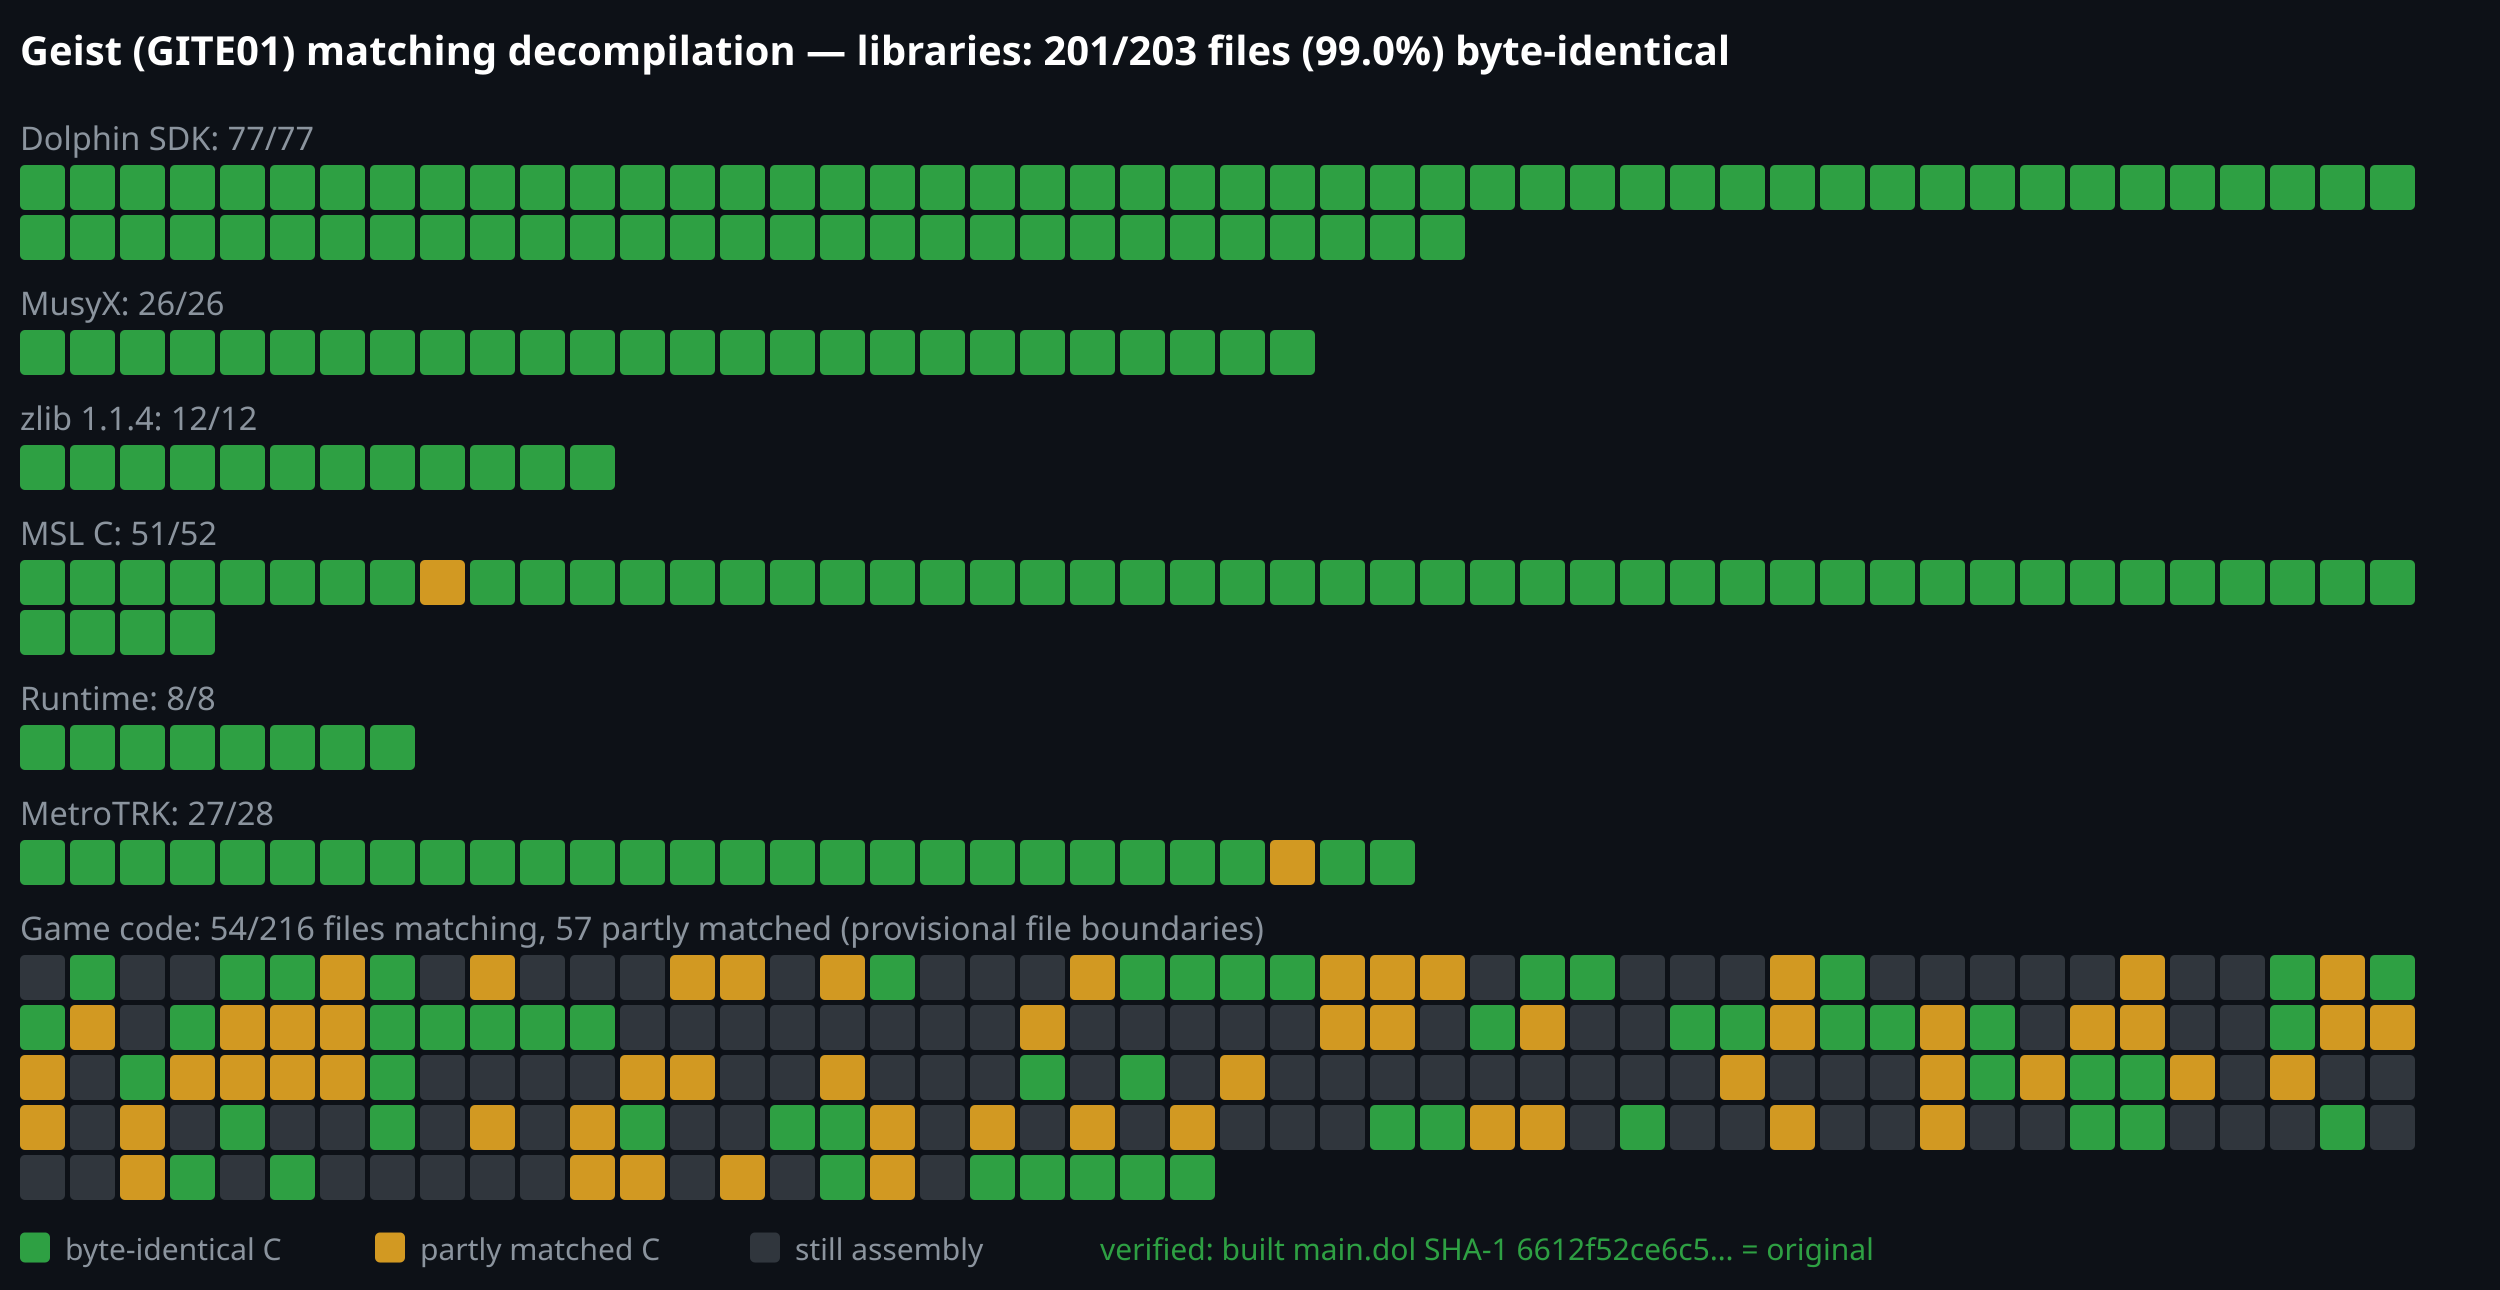
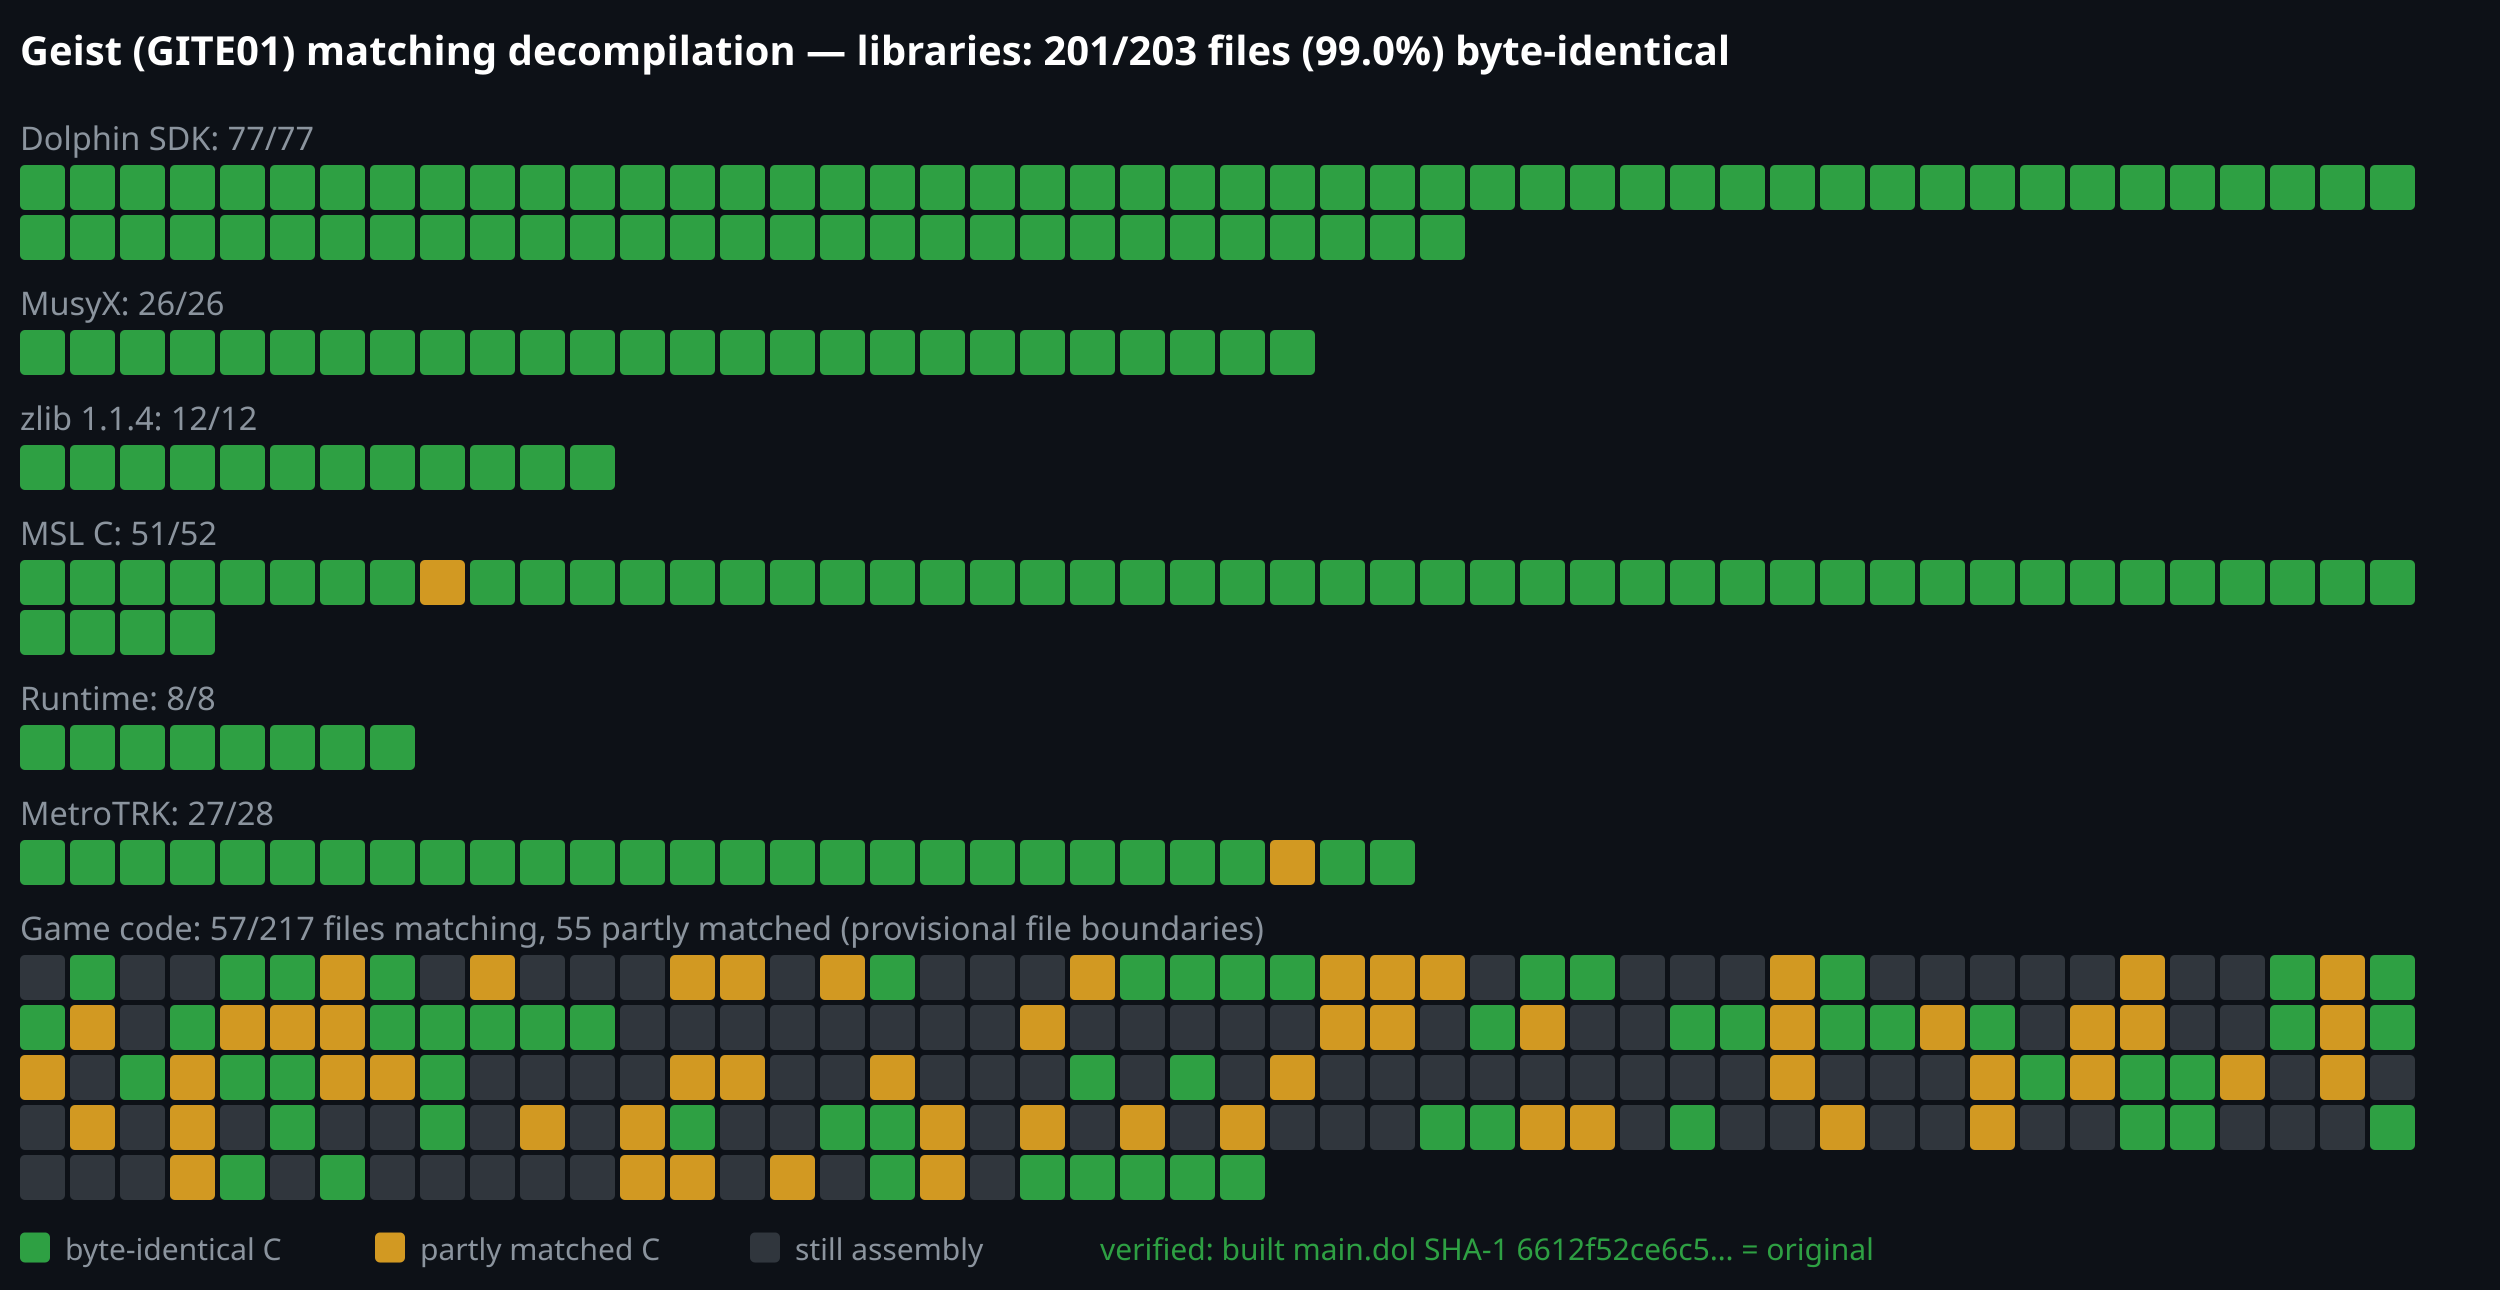
<svg xmlns="http://www.w3.org/2000/svg" viewBox="0 0 1000 516" width="1000" height="516">
  <rect width="1000" height="516" fill="#0d1117" />
  <text x="8" y="26" font-family="sans-serif" font-size="16" font-weight="bold" fill="#ffffff">Geist (GITE01) matching decompilation — libraries: 201/203 files (99.0%) byte-identical</text>
  <text x="8" y="60" font-family="sans-serif" font-size="13" font-weight="normal" fill="#8b949e">Dolphin SDK: 77/77</text>
  <rect x="8" y="66" width="18" height="18" rx="2" fill="#2ea043" />
  <rect x="28" y="66" width="18" height="18" rx="2" fill="#2ea043" />
  <rect x="48" y="66" width="18" height="18" rx="2" fill="#2ea043" />
  <rect x="68" y="66" width="18" height="18" rx="2" fill="#2ea043" />
  <rect x="88" y="66" width="18" height="18" rx="2" fill="#2ea043" />
  <rect x="108" y="66" width="18" height="18" rx="2" fill="#2ea043" />
  <rect x="128" y="66" width="18" height="18" rx="2" fill="#2ea043" />
  <rect x="148" y="66" width="18" height="18" rx="2" fill="#2ea043" />
  <rect x="168" y="66" width="18" height="18" rx="2" fill="#2ea043" />
  <rect x="188" y="66" width="18" height="18" rx="2" fill="#2ea043" />
  <rect x="208" y="66" width="18" height="18" rx="2" fill="#2ea043" />
  <rect x="228" y="66" width="18" height="18" rx="2" fill="#2ea043" />
  <rect x="248" y="66" width="18" height="18" rx="2" fill="#2ea043" />
  <rect x="268" y="66" width="18" height="18" rx="2" fill="#2ea043" />
  <rect x="288" y="66" width="18" height="18" rx="2" fill="#2ea043" />
  <rect x="308" y="66" width="18" height="18" rx="2" fill="#2ea043" />
  <rect x="328" y="66" width="18" height="18" rx="2" fill="#2ea043" />
  <rect x="348" y="66" width="18" height="18" rx="2" fill="#2ea043" />
  <rect x="368" y="66" width="18" height="18" rx="2" fill="#2ea043" />
  <rect x="388" y="66" width="18" height="18" rx="2" fill="#2ea043" />
  <rect x="408" y="66" width="18" height="18" rx="2" fill="#2ea043" />
  <rect x="428" y="66" width="18" height="18" rx="2" fill="#2ea043" />
  <rect x="448" y="66" width="18" height="18" rx="2" fill="#2ea043" />
  <rect x="468" y="66" width="18" height="18" rx="2" fill="#2ea043" />
  <rect x="488" y="66" width="18" height="18" rx="2" fill="#2ea043" />
  <rect x="508" y="66" width="18" height="18" rx="2" fill="#2ea043" />
  <rect x="528" y="66" width="18" height="18" rx="2" fill="#2ea043" />
  <rect x="548" y="66" width="18" height="18" rx="2" fill="#2ea043" />
  <rect x="568" y="66" width="18" height="18" rx="2" fill="#2ea043" />
  <rect x="588" y="66" width="18" height="18" rx="2" fill="#2ea043" />
  <rect x="608" y="66" width="18" height="18" rx="2" fill="#2ea043" />
  <rect x="628" y="66" width="18" height="18" rx="2" fill="#2ea043" />
  <rect x="648" y="66" width="18" height="18" rx="2" fill="#2ea043" />
  <rect x="668" y="66" width="18" height="18" rx="2" fill="#2ea043" />
  <rect x="688" y="66" width="18" height="18" rx="2" fill="#2ea043" />
  <rect x="708" y="66" width="18" height="18" rx="2" fill="#2ea043" />
  <rect x="728" y="66" width="18" height="18" rx="2" fill="#2ea043" />
  <rect x="748" y="66" width="18" height="18" rx="2" fill="#2ea043" />
  <rect x="768" y="66" width="18" height="18" rx="2" fill="#2ea043" />
  <rect x="788" y="66" width="18" height="18" rx="2" fill="#2ea043" />
  <rect x="808" y="66" width="18" height="18" rx="2" fill="#2ea043" />
  <rect x="828" y="66" width="18" height="18" rx="2" fill="#2ea043" />
  <rect x="848" y="66" width="18" height="18" rx="2" fill="#2ea043" />
  <rect x="868" y="66" width="18" height="18" rx="2" fill="#2ea043" />
  <rect x="888" y="66" width="18" height="18" rx="2" fill="#2ea043" />
  <rect x="908" y="66" width="18" height="18" rx="2" fill="#2ea043" />
  <rect x="928" y="66" width="18" height="18" rx="2" fill="#2ea043" />
  <rect x="948" y="66" width="18" height="18" rx="2" fill="#2ea043" />
  <rect x="8" y="86" width="18" height="18" rx="2" fill="#2ea043" />
  <rect x="28" y="86" width="18" height="18" rx="2" fill="#2ea043" />
  <rect x="48" y="86" width="18" height="18" rx="2" fill="#2ea043" />
  <rect x="68" y="86" width="18" height="18" rx="2" fill="#2ea043" />
  <rect x="88" y="86" width="18" height="18" rx="2" fill="#2ea043" />
  <rect x="108" y="86" width="18" height="18" rx="2" fill="#2ea043" />
  <rect x="128" y="86" width="18" height="18" rx="2" fill="#2ea043" />
  <rect x="148" y="86" width="18" height="18" rx="2" fill="#2ea043" />
  <rect x="168" y="86" width="18" height="18" rx="2" fill="#2ea043" />
  <rect x="188" y="86" width="18" height="18" rx="2" fill="#2ea043" />
  <rect x="208" y="86" width="18" height="18" rx="2" fill="#2ea043" />
  <rect x="228" y="86" width="18" height="18" rx="2" fill="#2ea043" />
  <rect x="248" y="86" width="18" height="18" rx="2" fill="#2ea043" />
  <rect x="268" y="86" width="18" height="18" rx="2" fill="#2ea043" />
  <rect x="288" y="86" width="18" height="18" rx="2" fill="#2ea043" />
  <rect x="308" y="86" width="18" height="18" rx="2" fill="#2ea043" />
  <rect x="328" y="86" width="18" height="18" rx="2" fill="#2ea043" />
  <rect x="348" y="86" width="18" height="18" rx="2" fill="#2ea043" />
  <rect x="368" y="86" width="18" height="18" rx="2" fill="#2ea043" />
  <rect x="388" y="86" width="18" height="18" rx="2" fill="#2ea043" />
  <rect x="408" y="86" width="18" height="18" rx="2" fill="#2ea043" />
  <rect x="428" y="86" width="18" height="18" rx="2" fill="#2ea043" />
  <rect x="448" y="86" width="18" height="18" rx="2" fill="#2ea043" />
  <rect x="468" y="86" width="18" height="18" rx="2" fill="#2ea043" />
  <rect x="488" y="86" width="18" height="18" rx="2" fill="#2ea043" />
  <rect x="508" y="86" width="18" height="18" rx="2" fill="#2ea043" />
  <rect x="528" y="86" width="18" height="18" rx="2" fill="#2ea043" />
  <rect x="548" y="86" width="18" height="18" rx="2" fill="#2ea043" />
  <rect x="568" y="86" width="18" height="18" rx="2" fill="#2ea043" />
  <text x="8" y="126" font-family="sans-serif" font-size="13" font-weight="normal" fill="#8b949e">MusyX: 26/26</text>
  <rect x="8" y="132" width="18" height="18" rx="2" fill="#2ea043" />
  <rect x="28" y="132" width="18" height="18" rx="2" fill="#2ea043" />
  <rect x="48" y="132" width="18" height="18" rx="2" fill="#2ea043" />
  <rect x="68" y="132" width="18" height="18" rx="2" fill="#2ea043" />
  <rect x="88" y="132" width="18" height="18" rx="2" fill="#2ea043" />
  <rect x="108" y="132" width="18" height="18" rx="2" fill="#2ea043" />
  <rect x="128" y="132" width="18" height="18" rx="2" fill="#2ea043" />
  <rect x="148" y="132" width="18" height="18" rx="2" fill="#2ea043" />
  <rect x="168" y="132" width="18" height="18" rx="2" fill="#2ea043" />
  <rect x="188" y="132" width="18" height="18" rx="2" fill="#2ea043" />
  <rect x="208" y="132" width="18" height="18" rx="2" fill="#2ea043" />
  <rect x="228" y="132" width="18" height="18" rx="2" fill="#2ea043" />
  <rect x="248" y="132" width="18" height="18" rx="2" fill="#2ea043" />
  <rect x="268" y="132" width="18" height="18" rx="2" fill="#2ea043" />
  <rect x="288" y="132" width="18" height="18" rx="2" fill="#2ea043" />
  <rect x="308" y="132" width="18" height="18" rx="2" fill="#2ea043" />
  <rect x="328" y="132" width="18" height="18" rx="2" fill="#2ea043" />
  <rect x="348" y="132" width="18" height="18" rx="2" fill="#2ea043" />
  <rect x="368" y="132" width="18" height="18" rx="2" fill="#2ea043" />
  <rect x="388" y="132" width="18" height="18" rx="2" fill="#2ea043" />
  <rect x="408" y="132" width="18" height="18" rx="2" fill="#2ea043" />
  <rect x="428" y="132" width="18" height="18" rx="2" fill="#2ea043" />
  <rect x="448" y="132" width="18" height="18" rx="2" fill="#2ea043" />
  <rect x="468" y="132" width="18" height="18" rx="2" fill="#2ea043" />
  <rect x="488" y="132" width="18" height="18" rx="2" fill="#2ea043" />
  <rect x="508" y="132" width="18" height="18" rx="2" fill="#2ea043" />
  <text x="8" y="172" font-family="sans-serif" font-size="13" font-weight="normal" fill="#8b949e">zlib 1.1.4: 12/12</text>
  <rect x="8" y="178" width="18" height="18" rx="2" fill="#2ea043" />
  <rect x="28" y="178" width="18" height="18" rx="2" fill="#2ea043" />
  <rect x="48" y="178" width="18" height="18" rx="2" fill="#2ea043" />
  <rect x="68" y="178" width="18" height="18" rx="2" fill="#2ea043" />
  <rect x="88" y="178" width="18" height="18" rx="2" fill="#2ea043" />
  <rect x="108" y="178" width="18" height="18" rx="2" fill="#2ea043" />
  <rect x="128" y="178" width="18" height="18" rx="2" fill="#2ea043" />
  <rect x="148" y="178" width="18" height="18" rx="2" fill="#2ea043" />
  <rect x="168" y="178" width="18" height="18" rx="2" fill="#2ea043" />
  <rect x="188" y="178" width="18" height="18" rx="2" fill="#2ea043" />
  <rect x="208" y="178" width="18" height="18" rx="2" fill="#2ea043" />
  <rect x="228" y="178" width="18" height="18" rx="2" fill="#2ea043" />
  <text x="8" y="218" font-family="sans-serif" font-size="13" font-weight="normal" fill="#8b949e">MSL C: 51/52</text>
  <rect x="8" y="224" width="18" height="18" rx="2" fill="#2ea043" />
  <rect x="28" y="224" width="18" height="18" rx="2" fill="#2ea043" />
  <rect x="48" y="224" width="18" height="18" rx="2" fill="#2ea043" />
  <rect x="68" y="224" width="18" height="18" rx="2" fill="#2ea043" />
  <rect x="88" y="224" width="18" height="18" rx="2" fill="#2ea043" />
  <rect x="108" y="224" width="18" height="18" rx="2" fill="#2ea043" />
  <rect x="128" y="224" width="18" height="18" rx="2" fill="#2ea043" />
  <rect x="148" y="224" width="18" height="18" rx="2" fill="#2ea043" />
  <rect x="168" y="224" width="18" height="18" rx="2" fill="#d29922" />
  <rect x="188" y="224" width="18" height="18" rx="2" fill="#2ea043" />
  <rect x="208" y="224" width="18" height="18" rx="2" fill="#2ea043" />
  <rect x="228" y="224" width="18" height="18" rx="2" fill="#2ea043" />
  <rect x="248" y="224" width="18" height="18" rx="2" fill="#2ea043" />
  <rect x="268" y="224" width="18" height="18" rx="2" fill="#2ea043" />
  <rect x="288" y="224" width="18" height="18" rx="2" fill="#2ea043" />
  <rect x="308" y="224" width="18" height="18" rx="2" fill="#2ea043" />
  <rect x="328" y="224" width="18" height="18" rx="2" fill="#2ea043" />
  <rect x="348" y="224" width="18" height="18" rx="2" fill="#2ea043" />
  <rect x="368" y="224" width="18" height="18" rx="2" fill="#2ea043" />
  <rect x="388" y="224" width="18" height="18" rx="2" fill="#2ea043" />
  <rect x="408" y="224" width="18" height="18" rx="2" fill="#2ea043" />
  <rect x="428" y="224" width="18" height="18" rx="2" fill="#2ea043" />
  <rect x="448" y="224" width="18" height="18" rx="2" fill="#2ea043" />
  <rect x="468" y="224" width="18" height="18" rx="2" fill="#2ea043" />
  <rect x="488" y="224" width="18" height="18" rx="2" fill="#2ea043" />
  <rect x="508" y="224" width="18" height="18" rx="2" fill="#2ea043" />
  <rect x="528" y="224" width="18" height="18" rx="2" fill="#2ea043" />
  <rect x="548" y="224" width="18" height="18" rx="2" fill="#2ea043" />
  <rect x="568" y="224" width="18" height="18" rx="2" fill="#2ea043" />
  <rect x="588" y="224" width="18" height="18" rx="2" fill="#2ea043" />
  <rect x="608" y="224" width="18" height="18" rx="2" fill="#2ea043" />
  <rect x="628" y="224" width="18" height="18" rx="2" fill="#2ea043" />
  <rect x="648" y="224" width="18" height="18" rx="2" fill="#2ea043" />
  <rect x="668" y="224" width="18" height="18" rx="2" fill="#2ea043" />
  <rect x="688" y="224" width="18" height="18" rx="2" fill="#2ea043" />
  <rect x="708" y="224" width="18" height="18" rx="2" fill="#2ea043" />
  <rect x="728" y="224" width="18" height="18" rx="2" fill="#2ea043" />
  <rect x="748" y="224" width="18" height="18" rx="2" fill="#2ea043" />
  <rect x="768" y="224" width="18" height="18" rx="2" fill="#2ea043" />
  <rect x="788" y="224" width="18" height="18" rx="2" fill="#2ea043" />
  <rect x="808" y="224" width="18" height="18" rx="2" fill="#2ea043" />
  <rect x="828" y="224" width="18" height="18" rx="2" fill="#2ea043" />
  <rect x="848" y="224" width="18" height="18" rx="2" fill="#2ea043" />
  <rect x="868" y="224" width="18" height="18" rx="2" fill="#2ea043" />
  <rect x="888" y="224" width="18" height="18" rx="2" fill="#2ea043" />
  <rect x="908" y="224" width="18" height="18" rx="2" fill="#2ea043" />
  <rect x="928" y="224" width="18" height="18" rx="2" fill="#2ea043" />
  <rect x="948" y="224" width="18" height="18" rx="2" fill="#2ea043" />
  <rect x="8" y="244" width="18" height="18" rx="2" fill="#2ea043" />
  <rect x="28" y="244" width="18" height="18" rx="2" fill="#2ea043" />
  <rect x="48" y="244" width="18" height="18" rx="2" fill="#2ea043" />
  <rect x="68" y="244" width="18" height="18" rx="2" fill="#2ea043" />
  <text x="8" y="284" font-family="sans-serif" font-size="13" font-weight="normal" fill="#8b949e">Runtime: 8/8</text>
  <rect x="8" y="290" width="18" height="18" rx="2" fill="#2ea043" />
  <rect x="28" y="290" width="18" height="18" rx="2" fill="#2ea043" />
  <rect x="48" y="290" width="18" height="18" rx="2" fill="#2ea043" />
  <rect x="68" y="290" width="18" height="18" rx="2" fill="#2ea043" />
  <rect x="88" y="290" width="18" height="18" rx="2" fill="#2ea043" />
  <rect x="108" y="290" width="18" height="18" rx="2" fill="#2ea043" />
  <rect x="128" y="290" width="18" height="18" rx="2" fill="#2ea043" />
  <rect x="148" y="290" width="18" height="18" rx="2" fill="#2ea043" />
  <text x="8" y="330" font-family="sans-serif" font-size="13" font-weight="normal" fill="#8b949e">MetroTRK: 27/28</text>
  <rect x="8" y="336" width="18" height="18" rx="2" fill="#2ea043" />
  <rect x="28" y="336" width="18" height="18" rx="2" fill="#2ea043" />
  <rect x="48" y="336" width="18" height="18" rx="2" fill="#2ea043" />
  <rect x="68" y="336" width="18" height="18" rx="2" fill="#2ea043" />
  <rect x="88" y="336" width="18" height="18" rx="2" fill="#2ea043" />
  <rect x="108" y="336" width="18" height="18" rx="2" fill="#2ea043" />
  <rect x="128" y="336" width="18" height="18" rx="2" fill="#2ea043" />
  <rect x="148" y="336" width="18" height="18" rx="2" fill="#2ea043" />
  <rect x="168" y="336" width="18" height="18" rx="2" fill="#2ea043" />
  <rect x="188" y="336" width="18" height="18" rx="2" fill="#2ea043" />
  <rect x="208" y="336" width="18" height="18" rx="2" fill="#2ea043" />
  <rect x="228" y="336" width="18" height="18" rx="2" fill="#2ea043" />
  <rect x="248" y="336" width="18" height="18" rx="2" fill="#2ea043" />
  <rect x="268" y="336" width="18" height="18" rx="2" fill="#2ea043" />
  <rect x="288" y="336" width="18" height="18" rx="2" fill="#2ea043" />
  <rect x="308" y="336" width="18" height="18" rx="2" fill="#2ea043" />
  <rect x="328" y="336" width="18" height="18" rx="2" fill="#2ea043" />
  <rect x="348" y="336" width="18" height="18" rx="2" fill="#2ea043" />
  <rect x="368" y="336" width="18" height="18" rx="2" fill="#2ea043" />
  <rect x="388" y="336" width="18" height="18" rx="2" fill="#2ea043" />
  <rect x="408" y="336" width="18" height="18" rx="2" fill="#2ea043" />
  <rect x="428" y="336" width="18" height="18" rx="2" fill="#2ea043" />
  <rect x="448" y="336" width="18" height="18" rx="2" fill="#2ea043" />
  <rect x="468" y="336" width="18" height="18" rx="2" fill="#2ea043" />
  <rect x="488" y="336" width="18" height="18" rx="2" fill="#2ea043" />
  <rect x="508" y="336" width="18" height="18" rx="2" fill="#d29922" />
  <rect x="528" y="336" width="18" height="18" rx="2" fill="#2ea043" />
  <rect x="548" y="336" width="18" height="18" rx="2" fill="#2ea043" />
-   <text x="8" y="376" font-family="sans-serif" font-size="13" font-weight="normal" fill="#8b949e">Game code: 54/216 files matching, 57 partly matched (provisional file boundaries)</text>
+   <text x="8" y="376" font-family="sans-serif" font-size="13" font-weight="normal" fill="#8b949e">Game code: 57/217 files matching, 55 partly matched (provisional file boundaries)</text>
  <rect x="8" y="382" width="18" height="18" rx="2" fill="#30363d" />
  <rect x="28" y="382" width="18" height="18" rx="2" fill="#2ea043" />
  <rect x="48" y="382" width="18" height="18" rx="2" fill="#30363d" />
  <rect x="68" y="382" width="18" height="18" rx="2" fill="#30363d" />
  <rect x="88" y="382" width="18" height="18" rx="2" fill="#2ea043" />
  <rect x="108" y="382" width="18" height="18" rx="2" fill="#2ea043" />
  <rect x="128" y="382" width="18" height="18" rx="2" fill="#d29922" />
  <rect x="148" y="382" width="18" height="18" rx="2" fill="#2ea043" />
  <rect x="168" y="382" width="18" height="18" rx="2" fill="#30363d" />
  <rect x="188" y="382" width="18" height="18" rx="2" fill="#d29922" />
  <rect x="208" y="382" width="18" height="18" rx="2" fill="#30363d" />
  <rect x="228" y="382" width="18" height="18" rx="2" fill="#30363d" />
  <rect x="248" y="382" width="18" height="18" rx="2" fill="#30363d" />
  <rect x="268" y="382" width="18" height="18" rx="2" fill="#d29922" />
  <rect x="288" y="382" width="18" height="18" rx="2" fill="#d29922" />
  <rect x="308" y="382" width="18" height="18" rx="2" fill="#30363d" />
  <rect x="328" y="382" width="18" height="18" rx="2" fill="#d29922" />
  <rect x="348" y="382" width="18" height="18" rx="2" fill="#2ea043" />
  <rect x="368" y="382" width="18" height="18" rx="2" fill="#30363d" />
  <rect x="388" y="382" width="18" height="18" rx="2" fill="#30363d" />
  <rect x="408" y="382" width="18" height="18" rx="2" fill="#30363d" />
  <rect x="428" y="382" width="18" height="18" rx="2" fill="#d29922" />
  <rect x="448" y="382" width="18" height="18" rx="2" fill="#2ea043" />
  <rect x="468" y="382" width="18" height="18" rx="2" fill="#2ea043" />
  <rect x="488" y="382" width="18" height="18" rx="2" fill="#2ea043" />
  <rect x="508" y="382" width="18" height="18" rx="2" fill="#2ea043" />
  <rect x="528" y="382" width="18" height="18" rx="2" fill="#d29922" />
  <rect x="548" y="382" width="18" height="18" rx="2" fill="#d29922" />
  <rect x="568" y="382" width="18" height="18" rx="2" fill="#d29922" />
  <rect x="588" y="382" width="18" height="18" rx="2" fill="#30363d" />
  <rect x="608" y="382" width="18" height="18" rx="2" fill="#2ea043" />
  <rect x="628" y="382" width="18" height="18" rx="2" fill="#2ea043" />
  <rect x="648" y="382" width="18" height="18" rx="2" fill="#30363d" />
  <rect x="668" y="382" width="18" height="18" rx="2" fill="#30363d" />
  <rect x="688" y="382" width="18" height="18" rx="2" fill="#30363d" />
  <rect x="708" y="382" width="18" height="18" rx="2" fill="#d29922" />
  <rect x="728" y="382" width="18" height="18" rx="2" fill="#2ea043" />
  <rect x="748" y="382" width="18" height="18" rx="2" fill="#30363d" />
  <rect x="768" y="382" width="18" height="18" rx="2" fill="#30363d" />
  <rect x="788" y="382" width="18" height="18" rx="2" fill="#30363d" />
  <rect x="808" y="382" width="18" height="18" rx="2" fill="#30363d" />
  <rect x="828" y="382" width="18" height="18" rx="2" fill="#30363d" />
  <rect x="848" y="382" width="18" height="18" rx="2" fill="#d29922" />
  <rect x="868" y="382" width="18" height="18" rx="2" fill="#30363d" />
  <rect x="888" y="382" width="18" height="18" rx="2" fill="#30363d" />
  <rect x="908" y="382" width="18" height="18" rx="2" fill="#2ea043" />
  <rect x="928" y="382" width="18" height="18" rx="2" fill="#d29922" />
  <rect x="948" y="382" width="18" height="18" rx="2" fill="#2ea043" />
  <rect x="8" y="402" width="18" height="18" rx="2" fill="#2ea043" />
  <rect x="28" y="402" width="18" height="18" rx="2" fill="#d29922" />
  <rect x="48" y="402" width="18" height="18" rx="2" fill="#30363d" />
  <rect x="68" y="402" width="18" height="18" rx="2" fill="#2ea043" />
  <rect x="88" y="402" width="18" height="18" rx="2" fill="#d29922" />
  <rect x="108" y="402" width="18" height="18" rx="2" fill="#d29922" />
  <rect x="128" y="402" width="18" height="18" rx="2" fill="#d29922" />
  <rect x="148" y="402" width="18" height="18" rx="2" fill="#2ea043" />
  <rect x="168" y="402" width="18" height="18" rx="2" fill="#2ea043" />
  <rect x="188" y="402" width="18" height="18" rx="2" fill="#2ea043" />
  <rect x="208" y="402" width="18" height="18" rx="2" fill="#2ea043" />
  <rect x="228" y="402" width="18" height="18" rx="2" fill="#2ea043" />
  <rect x="248" y="402" width="18" height="18" rx="2" fill="#30363d" />
  <rect x="268" y="402" width="18" height="18" rx="2" fill="#30363d" />
  <rect x="288" y="402" width="18" height="18" rx="2" fill="#30363d" />
  <rect x="308" y="402" width="18" height="18" rx="2" fill="#30363d" />
  <rect x="328" y="402" width="18" height="18" rx="2" fill="#30363d" />
  <rect x="348" y="402" width="18" height="18" rx="2" fill="#30363d" />
  <rect x="368" y="402" width="18" height="18" rx="2" fill="#30363d" />
  <rect x="388" y="402" width="18" height="18" rx="2" fill="#30363d" />
  <rect x="408" y="402" width="18" height="18" rx="2" fill="#d29922" />
  <rect x="428" y="402" width="18" height="18" rx="2" fill="#30363d" />
  <rect x="448" y="402" width="18" height="18" rx="2" fill="#30363d" />
  <rect x="468" y="402" width="18" height="18" rx="2" fill="#30363d" />
  <rect x="488" y="402" width="18" height="18" rx="2" fill="#30363d" />
  <rect x="508" y="402" width="18" height="18" rx="2" fill="#30363d" />
  <rect x="528" y="402" width="18" height="18" rx="2" fill="#d29922" />
  <rect x="548" y="402" width="18" height="18" rx="2" fill="#d29922" />
  <rect x="568" y="402" width="18" height="18" rx="2" fill="#30363d" />
  <rect x="588" y="402" width="18" height="18" rx="2" fill="#2ea043" />
  <rect x="608" y="402" width="18" height="18" rx="2" fill="#d29922" />
  <rect x="628" y="402" width="18" height="18" rx="2" fill="#30363d" />
  <rect x="648" y="402" width="18" height="18" rx="2" fill="#30363d" />
  <rect x="668" y="402" width="18" height="18" rx="2" fill="#2ea043" />
  <rect x="688" y="402" width="18" height="18" rx="2" fill="#2ea043" />
  <rect x="708" y="402" width="18" height="18" rx="2" fill="#d29922" />
  <rect x="728" y="402" width="18" height="18" rx="2" fill="#2ea043" />
  <rect x="748" y="402" width="18" height="18" rx="2" fill="#2ea043" />
  <rect x="768" y="402" width="18" height="18" rx="2" fill="#d29922" />
  <rect x="788" y="402" width="18" height="18" rx="2" fill="#2ea043" />
  <rect x="808" y="402" width="18" height="18" rx="2" fill="#30363d" />
  <rect x="828" y="402" width="18" height="18" rx="2" fill="#d29922" />
  <rect x="848" y="402" width="18" height="18" rx="2" fill="#d29922" />
  <rect x="868" y="402" width="18" height="18" rx="2" fill="#30363d" />
  <rect x="888" y="402" width="18" height="18" rx="2" fill="#30363d" />
  <rect x="908" y="402" width="18" height="18" rx="2" fill="#2ea043" />
  <rect x="928" y="402" width="18" height="18" rx="2" fill="#d29922" />
-   <rect x="948" y="402" width="18" height="18" rx="2" fill="#d29922" />
+   <rect x="948" y="402" width="18" height="18" rx="2" fill="#2ea043" />
  <rect x="8" y="422" width="18" height="18" rx="2" fill="#d29922" />
  <rect x="28" y="422" width="18" height="18" rx="2" fill="#30363d" />
  <rect x="48" y="422" width="18" height="18" rx="2" fill="#2ea043" />
  <rect x="68" y="422" width="18" height="18" rx="2" fill="#d29922" />
-   <rect x="88" y="422" width="18" height="18" rx="2" fill="#d29922" />
-   <rect x="108" y="422" width="18" height="18" rx="2" fill="#d29922" />
+   <rect x="88" y="422" width="18" height="18" rx="2" fill="#2ea043" />
+   <rect x="108" y="422" width="18" height="18" rx="2" fill="#2ea043" />
  <rect x="128" y="422" width="18" height="18" rx="2" fill="#d29922" />
-   <rect x="148" y="422" width="18" height="18" rx="2" fill="#2ea043" />
-   <rect x="168" y="422" width="18" height="18" rx="2" fill="#30363d" />
+   <rect x="148" y="422" width="18" height="18" rx="2" fill="#d29922" />
+   <rect x="168" y="422" width="18" height="18" rx="2" fill="#2ea043" />
  <rect x="188" y="422" width="18" height="18" rx="2" fill="#30363d" />
  <rect x="208" y="422" width="18" height="18" rx="2" fill="#30363d" />
  <rect x="228" y="422" width="18" height="18" rx="2" fill="#30363d" />
-   <rect x="248" y="422" width="18" height="18" rx="2" fill="#d29922" />
+   <rect x="248" y="422" width="18" height="18" rx="2" fill="#30363d" />
  <rect x="268" y="422" width="18" height="18" rx="2" fill="#d29922" />
-   <rect x="288" y="422" width="18" height="18" rx="2" fill="#30363d" />
+   <rect x="288" y="422" width="18" height="18" rx="2" fill="#d29922" />
  <rect x="308" y="422" width="18" height="18" rx="2" fill="#30363d" />
-   <rect x="328" y="422" width="18" height="18" rx="2" fill="#d29922" />
-   <rect x="348" y="422" width="18" height="18" rx="2" fill="#30363d" />
+   <rect x="328" y="422" width="18" height="18" rx="2" fill="#30363d" />
+   <rect x="348" y="422" width="18" height="18" rx="2" fill="#d29922" />
  <rect x="368" y="422" width="18" height="18" rx="2" fill="#30363d" />
  <rect x="388" y="422" width="18" height="18" rx="2" fill="#30363d" />
-   <rect x="408" y="422" width="18" height="18" rx="2" fill="#2ea043" />
-   <rect x="428" y="422" width="18" height="18" rx="2" fill="#30363d" />
-   <rect x="448" y="422" width="18" height="18" rx="2" fill="#2ea043" />
-   <rect x="468" y="422" width="18" height="18" rx="2" fill="#30363d" />
-   <rect x="488" y="422" width="18" height="18" rx="2" fill="#d29922" />
-   <rect x="508" y="422" width="18" height="18" rx="2" fill="#30363d" />
+   <rect x="408" y="422" width="18" height="18" rx="2" fill="#30363d" />
+   <rect x="428" y="422" width="18" height="18" rx="2" fill="#2ea043" />
+   <rect x="448" y="422" width="18" height="18" rx="2" fill="#30363d" />
+   <rect x="468" y="422" width="18" height="18" rx="2" fill="#2ea043" />
+   <rect x="488" y="422" width="18" height="18" rx="2" fill="#30363d" />
+   <rect x="508" y="422" width="18" height="18" rx="2" fill="#d29922" />
  <rect x="528" y="422" width="18" height="18" rx="2" fill="#30363d" />
  <rect x="548" y="422" width="18" height="18" rx="2" fill="#30363d" />
  <rect x="568" y="422" width="18" height="18" rx="2" fill="#30363d" />
  <rect x="588" y="422" width="18" height="18" rx="2" fill="#30363d" />
  <rect x="608" y="422" width="18" height="18" rx="2" fill="#30363d" />
  <rect x="628" y="422" width="18" height="18" rx="2" fill="#30363d" />
  <rect x="648" y="422" width="18" height="18" rx="2" fill="#30363d" />
  <rect x="668" y="422" width="18" height="18" rx="2" fill="#30363d" />
-   <rect x="688" y="422" width="18" height="18" rx="2" fill="#d29922" />
-   <rect x="708" y="422" width="18" height="18" rx="2" fill="#30363d" />
+   <rect x="688" y="422" width="18" height="18" rx="2" fill="#30363d" />
+   <rect x="708" y="422" width="18" height="18" rx="2" fill="#d29922" />
  <rect x="728" y="422" width="18" height="18" rx="2" fill="#30363d" />
  <rect x="748" y="422" width="18" height="18" rx="2" fill="#30363d" />
-   <rect x="768" y="422" width="18" height="18" rx="2" fill="#d29922" />
-   <rect x="788" y="422" width="18" height="18" rx="2" fill="#2ea043" />
-   <rect x="808" y="422" width="18" height="18" rx="2" fill="#d29922" />
-   <rect x="828" y="422" width="18" height="18" rx="2" fill="#2ea043" />
+   <rect x="768" y="422" width="18" height="18" rx="2" fill="#30363d" />
+   <rect x="788" y="422" width="18" height="18" rx="2" fill="#d29922" />
+   <rect x="808" y="422" width="18" height="18" rx="2" fill="#2ea043" />
+   <rect x="828" y="422" width="18" height="18" rx="2" fill="#d29922" />
  <rect x="848" y="422" width="18" height="18" rx="2" fill="#2ea043" />
-   <rect x="868" y="422" width="18" height="18" rx="2" fill="#d29922" />
-   <rect x="888" y="422" width="18" height="18" rx="2" fill="#30363d" />
-   <rect x="908" y="422" width="18" height="18" rx="2" fill="#d29922" />
-   <rect x="928" y="422" width="18" height="18" rx="2" fill="#30363d" />
+   <rect x="868" y="422" width="18" height="18" rx="2" fill="#2ea043" />
+   <rect x="888" y="422" width="18" height="18" rx="2" fill="#d29922" />
+   <rect x="908" y="422" width="18" height="18" rx="2" fill="#30363d" />
+   <rect x="928" y="422" width="18" height="18" rx="2" fill="#d29922" />
  <rect x="948" y="422" width="18" height="18" rx="2" fill="#30363d" />
-   <rect x="8" y="442" width="18" height="18" rx="2" fill="#d29922" />
-   <rect x="28" y="442" width="18" height="18" rx="2" fill="#30363d" />
-   <rect x="48" y="442" width="18" height="18" rx="2" fill="#d29922" />
-   <rect x="68" y="442" width="18" height="18" rx="2" fill="#30363d" />
-   <rect x="88" y="442" width="18" height="18" rx="2" fill="#2ea043" />
-   <rect x="108" y="442" width="18" height="18" rx="2" fill="#30363d" />
+   <rect x="8" y="442" width="18" height="18" rx="2" fill="#30363d" />
+   <rect x="28" y="442" width="18" height="18" rx="2" fill="#d29922" />
+   <rect x="48" y="442" width="18" height="18" rx="2" fill="#30363d" />
+   <rect x="68" y="442" width="18" height="18" rx="2" fill="#d29922" />
+   <rect x="88" y="442" width="18" height="18" rx="2" fill="#30363d" />
+   <rect x="108" y="442" width="18" height="18" rx="2" fill="#2ea043" />
  <rect x="128" y="442" width="18" height="18" rx="2" fill="#30363d" />
-   <rect x="148" y="442" width="18" height="18" rx="2" fill="#2ea043" />
-   <rect x="168" y="442" width="18" height="18" rx="2" fill="#30363d" />
-   <rect x="188" y="442" width="18" height="18" rx="2" fill="#d29922" />
-   <rect x="208" y="442" width="18" height="18" rx="2" fill="#30363d" />
-   <rect x="228" y="442" width="18" height="18" rx="2" fill="#d29922" />
-   <rect x="248" y="442" width="18" height="18" rx="2" fill="#2ea043" />
-   <rect x="268" y="442" width="18" height="18" rx="2" fill="#30363d" />
+   <rect x="148" y="442" width="18" height="18" rx="2" fill="#30363d" />
+   <rect x="168" y="442" width="18" height="18" rx="2" fill="#2ea043" />
+   <rect x="188" y="442" width="18" height="18" rx="2" fill="#30363d" />
+   <rect x="208" y="442" width="18" height="18" rx="2" fill="#d29922" />
+   <rect x="228" y="442" width="18" height="18" rx="2" fill="#30363d" />
+   <rect x="248" y="442" width="18" height="18" rx="2" fill="#d29922" />
+   <rect x="268" y="442" width="18" height="18" rx="2" fill="#2ea043" />
  <rect x="288" y="442" width="18" height="18" rx="2" fill="#30363d" />
-   <rect x="308" y="442" width="18" height="18" rx="2" fill="#2ea043" />
+   <rect x="308" y="442" width="18" height="18" rx="2" fill="#30363d" />
  <rect x="328" y="442" width="18" height="18" rx="2" fill="#2ea043" />
-   <rect x="348" y="442" width="18" height="18" rx="2" fill="#d29922" />
-   <rect x="368" y="442" width="18" height="18" rx="2" fill="#30363d" />
-   <rect x="388" y="442" width="18" height="18" rx="2" fill="#d29922" />
-   <rect x="408" y="442" width="18" height="18" rx="2" fill="#30363d" />
-   <rect x="428" y="442" width="18" height="18" rx="2" fill="#d29922" />
-   <rect x="448" y="442" width="18" height="18" rx="2" fill="#30363d" />
-   <rect x="468" y="442" width="18" height="18" rx="2" fill="#d29922" />
-   <rect x="488" y="442" width="18" height="18" rx="2" fill="#30363d" />
+   <rect x="348" y="442" width="18" height="18" rx="2" fill="#2ea043" />
+   <rect x="368" y="442" width="18" height="18" rx="2" fill="#d29922" />
+   <rect x="388" y="442" width="18" height="18" rx="2" fill="#30363d" />
+   <rect x="408" y="442" width="18" height="18" rx="2" fill="#d29922" />
+   <rect x="428" y="442" width="18" height="18" rx="2" fill="#30363d" />
+   <rect x="448" y="442" width="18" height="18" rx="2" fill="#d29922" />
+   <rect x="468" y="442" width="18" height="18" rx="2" fill="#30363d" />
+   <rect x="488" y="442" width="18" height="18" rx="2" fill="#d29922" />
  <rect x="508" y="442" width="18" height="18" rx="2" fill="#30363d" />
  <rect x="528" y="442" width="18" height="18" rx="2" fill="#30363d" />
-   <rect x="548" y="442" width="18" height="18" rx="2" fill="#2ea043" />
+   <rect x="548" y="442" width="18" height="18" rx="2" fill="#30363d" />
  <rect x="568" y="442" width="18" height="18" rx="2" fill="#2ea043" />
-   <rect x="588" y="442" width="18" height="18" rx="2" fill="#d29922" />
+   <rect x="588" y="442" width="18" height="18" rx="2" fill="#2ea043" />
  <rect x="608" y="442" width="18" height="18" rx="2" fill="#d29922" />
-   <rect x="628" y="442" width="18" height="18" rx="2" fill="#30363d" />
-   <rect x="648" y="442" width="18" height="18" rx="2" fill="#2ea043" />
-   <rect x="668" y="442" width="18" height="18" rx="2" fill="#30363d" />
+   <rect x="628" y="442" width="18" height="18" rx="2" fill="#d29922" />
+   <rect x="648" y="442" width="18" height="18" rx="2" fill="#30363d" />
+   <rect x="668" y="442" width="18" height="18" rx="2" fill="#2ea043" />
  <rect x="688" y="442" width="18" height="18" rx="2" fill="#30363d" />
-   <rect x="708" y="442" width="18" height="18" rx="2" fill="#d29922" />
-   <rect x="728" y="442" width="18" height="18" rx="2" fill="#30363d" />
+   <rect x="708" y="442" width="18" height="18" rx="2" fill="#30363d" />
+   <rect x="728" y="442" width="18" height="18" rx="2" fill="#d29922" />
  <rect x="748" y="442" width="18" height="18" rx="2" fill="#30363d" />
-   <rect x="768" y="442" width="18" height="18" rx="2" fill="#d29922" />
-   <rect x="788" y="442" width="18" height="18" rx="2" fill="#30363d" />
+   <rect x="768" y="442" width="18" height="18" rx="2" fill="#30363d" />
+   <rect x="788" y="442" width="18" height="18" rx="2" fill="#d29922" />
  <rect x="808" y="442" width="18" height="18" rx="2" fill="#30363d" />
-   <rect x="828" y="442" width="18" height="18" rx="2" fill="#2ea043" />
+   <rect x="828" y="442" width="18" height="18" rx="2" fill="#30363d" />
  <rect x="848" y="442" width="18" height="18" rx="2" fill="#2ea043" />
-   <rect x="868" y="442" width="18" height="18" rx="2" fill="#30363d" />
+   <rect x="868" y="442" width="18" height="18" rx="2" fill="#2ea043" />
  <rect x="888" y="442" width="18" height="18" rx="2" fill="#30363d" />
  <rect x="908" y="442" width="18" height="18" rx="2" fill="#30363d" />
-   <rect x="928" y="442" width="18" height="18" rx="2" fill="#2ea043" />
-   <rect x="948" y="442" width="18" height="18" rx="2" fill="#30363d" />
+   <rect x="928" y="442" width="18" height="18" rx="2" fill="#30363d" />
+   <rect x="948" y="442" width="18" height="18" rx="2" fill="#2ea043" />
  <rect x="8" y="462" width="18" height="18" rx="2" fill="#30363d" />
  <rect x="28" y="462" width="18" height="18" rx="2" fill="#30363d" />
-   <rect x="48" y="462" width="18" height="18" rx="2" fill="#d29922" />
-   <rect x="68" y="462" width="18" height="18" rx="2" fill="#2ea043" />
-   <rect x="88" y="462" width="18" height="18" rx="2" fill="#30363d" />
-   <rect x="108" y="462" width="18" height="18" rx="2" fill="#2ea043" />
-   <rect x="128" y="462" width="18" height="18" rx="2" fill="#30363d" />
+   <rect x="48" y="462" width="18" height="18" rx="2" fill="#30363d" />
+   <rect x="68" y="462" width="18" height="18" rx="2" fill="#d29922" />
+   <rect x="88" y="462" width="18" height="18" rx="2" fill="#2ea043" />
+   <rect x="108" y="462" width="18" height="18" rx="2" fill="#30363d" />
+   <rect x="128" y="462" width="18" height="18" rx="2" fill="#2ea043" />
  <rect x="148" y="462" width="18" height="18" rx="2" fill="#30363d" />
  <rect x="168" y="462" width="18" height="18" rx="2" fill="#30363d" />
  <rect x="188" y="462" width="18" height="18" rx="2" fill="#30363d" />
  <rect x="208" y="462" width="18" height="18" rx="2" fill="#30363d" />
-   <rect x="228" y="462" width="18" height="18" rx="2" fill="#d29922" />
+   <rect x="228" y="462" width="18" height="18" rx="2" fill="#30363d" />
  <rect x="248" y="462" width="18" height="18" rx="2" fill="#d29922" />
-   <rect x="268" y="462" width="18" height="18" rx="2" fill="#30363d" />
-   <rect x="288" y="462" width="18" height="18" rx="2" fill="#d29922" />
-   <rect x="308" y="462" width="18" height="18" rx="2" fill="#30363d" />
-   <rect x="328" y="462" width="18" height="18" rx="2" fill="#2ea043" />
-   <rect x="348" y="462" width="18" height="18" rx="2" fill="#d29922" />
-   <rect x="368" y="462" width="18" height="18" rx="2" fill="#30363d" />
-   <rect x="388" y="462" width="18" height="18" rx="2" fill="#2ea043" />
+   <rect x="268" y="462" width="18" height="18" rx="2" fill="#d29922" />
+   <rect x="288" y="462" width="18" height="18" rx="2" fill="#30363d" />
+   <rect x="308" y="462" width="18" height="18" rx="2" fill="#d29922" />
+   <rect x="328" y="462" width="18" height="18" rx="2" fill="#30363d" />
+   <rect x="348" y="462" width="18" height="18" rx="2" fill="#2ea043" />
+   <rect x="368" y="462" width="18" height="18" rx="2" fill="#d29922" />
+   <rect x="388" y="462" width="18" height="18" rx="2" fill="#30363d" />
  <rect x="408" y="462" width="18" height="18" rx="2" fill="#2ea043" />
  <rect x="428" y="462" width="18" height="18" rx="2" fill="#2ea043" />
  <rect x="448" y="462" width="18" height="18" rx="2" fill="#2ea043" />
  <rect x="468" y="462" width="18" height="18" rx="2" fill="#2ea043" />
+   <rect x="488" y="462" width="18" height="18" rx="2" fill="#2ea043" />
  <rect x="8" y="493" width="12" height="12" rx="2" fill="#2ea043" />
  <text x="26" y="504" font-family="sans-serif" font-size="12" font-weight="normal" fill="#8b949e">byte-identical C</text>
  <rect x="150" y="493" width="12" height="12" rx="2" fill="#d29922" />
  <text x="168" y="504" font-family="sans-serif" font-size="12" font-weight="normal" fill="#8b949e">partly matched C</text>
  <rect x="300" y="493" width="12" height="12" rx="2" fill="#30363d" />
  <text x="318" y="504" font-family="sans-serif" font-size="12" font-weight="normal" fill="#8b949e">still assembly</text>
  <text x="440" y="504" font-family="sans-serif" font-size="12" font-weight="normal" fill="#2ea043">verified: built main.dol SHA-1 6612f52ce6c5… = original</text>
</svg>
